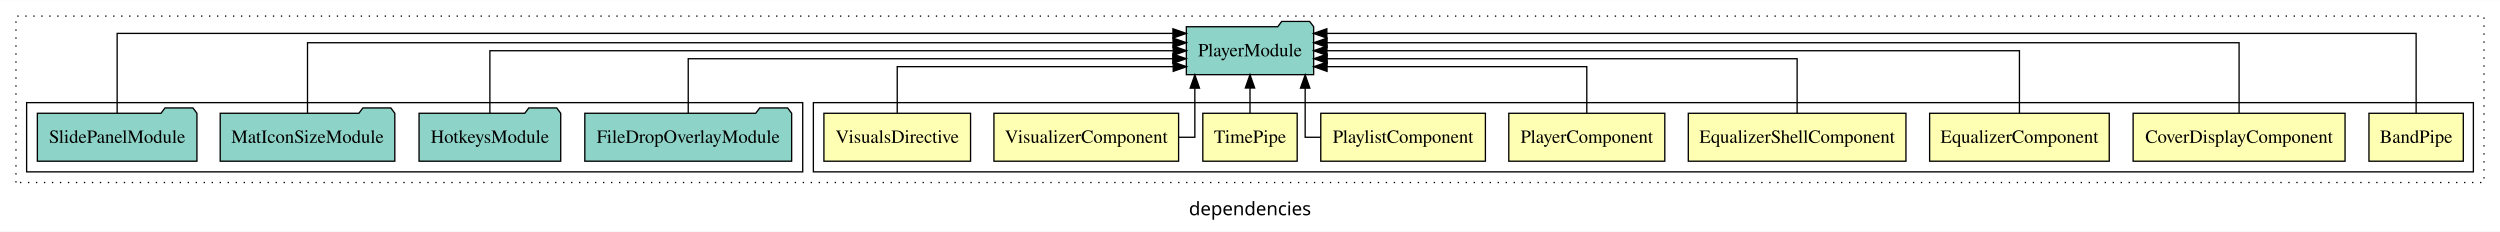
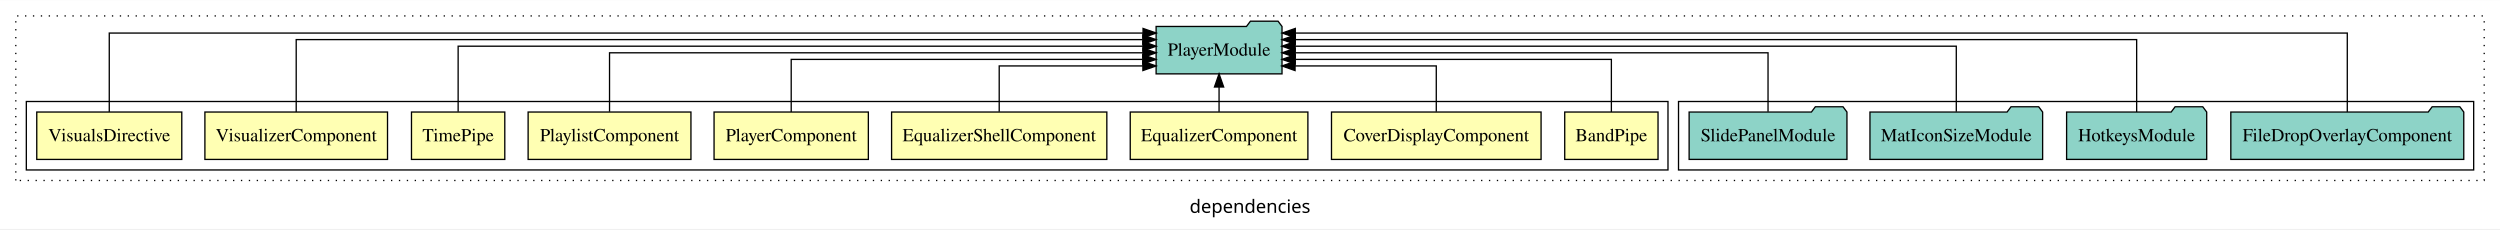
- <svg xmlns="http://www.w3.org/2000/svg" width="1878pt" height="174pt" viewBox="0.00 0.00 1878.00 173.80">
+ <svg xmlns="http://www.w3.org/2000/svg" width="1899pt" height="174pt" viewBox="0.00 0.00 1899.00 173.80">
  <g id="graph0" class="graph" transform="scale(1 1) rotate(0) translate(4 169.8)">
-     <polygon fill="white" stroke="transparent" points="-4,4 -4,-169.8 1874,-169.8 1874,4 -4,4" />
-     <text text-anchor="middle" x="935" y="-8.2" font-family="sans-serif" font-size="14.00">dependencies</text>
+     <polygon fill="white" stroke="transparent" points="-4,4 -4,-169.8 1895,-169.8 1895,4 -4,4" />
+     <text text-anchor="middle" x="945.5" y="-8.2" font-family="sans-serif" font-size="14.00">dependencies</text>
    <g id="clust1" class="cluster">
-       <polygon fill="none" stroke="black" stroke-dasharray="1,5" points="8,-32.8 8,-157.8 1862,-157.8 1862,-32.8 8,-32.8" />
+       <polygon fill="none" stroke="black" stroke-dasharray="1,5" points="8,-32.8 8,-157.8 1883,-157.8 1883,-32.8 8,-32.8" />
+     </g>
+     <g id="clust12" class="cluster">
+       <polygon fill="none" stroke="black" points="1271,-40.8 1271,-92.8 1875,-92.8 1875,-40.8 1271,-40.8" />
    </g>
    <g id="clust2" class="cluster">
-       <polygon fill="none" stroke="black" points="607,-40.8 607,-92.8 1854,-92.8 1854,-40.8 607,-40.8" />
-     </g>
-     <g id="clust12" class="cluster">
-       <polygon fill="none" stroke="black" points="16,-40.8 16,-92.8 599,-92.8 599,-40.8 16,-40.8" />
+       <polygon fill="none" stroke="black" points="16,-40.8 16,-92.8 1263,-92.8 1263,-40.8 16,-40.8" />
    </g>
    <g id="node1" class="node">
-       <polygon fill="#ffffb3" stroke="black" points="1846.44,-84.8 1775.56,-84.8 1775.56,-48.8 1846.44,-48.8 1846.44,-84.8" />
-       <text text-anchor="middle" x="1811" y="-62.6" font-family="Times,serif" font-size="14.00">BandPipe</text>
+       <polygon fill="#ffffb3" stroke="black" points="1255.44,-84.8 1184.56,-84.8 1184.56,-48.8 1255.44,-48.8 1255.44,-84.8" />
+       <text text-anchor="middle" x="1220" y="-62.6" font-family="Times,serif" font-size="14.00">BandPipe</text>
    </g>
    <g id="node10" class="node">
-       <polygon fill="#8dd3c7" stroke="black" points="982.82,-149.8 979.82,-153.8 958.82,-153.8 955.82,-149.8 887.18,-149.8 887.18,-113.8 982.82,-113.8 982.82,-149.8" />
-       <text text-anchor="middle" x="935" y="-127.6" font-family="Times,serif" font-size="14.00">PlayerModule</text>
+       <polygon fill="#8dd3c7" stroke="black" points="969.82,-149.8 966.82,-153.8 945.82,-153.8 942.82,-149.8 874.18,-149.8 874.18,-113.8 969.82,-113.8 969.82,-149.8" />
+       <text text-anchor="middle" x="922" y="-127.6" font-family="Times,serif" font-size="14.00">PlayerModule</text>
    </g>
    <g id="edge1" class="edge">
-       <path fill="none" stroke="black" d="M1811,-84.89C1811,-107.93 1811,-144.8 1811,-144.8 1811,-144.8 992.72,-144.8 992.72,-144.8" />
-       <polygon fill="black" stroke="black" points="992.72,-141.3 982.72,-144.8 992.72,-148.3 992.72,-141.3" />
+       <path fill="none" stroke="black" d="M1220,-84.83C1220,-101.86 1220,-124.8 1220,-124.8 1220,-124.8 979.88,-124.8 979.88,-124.8" />
+       <polygon fill="black" stroke="black" points="979.88,-121.3 969.88,-124.8 979.88,-128.3 979.88,-121.3" />
    </g>
    <g id="node2" class="node">
-       <polygon fill="#ffffb3" stroke="black" points="1757.6,-84.8 1598.4,-84.8 1598.4,-48.8 1757.6,-48.8 1757.6,-84.8" />
-       <text text-anchor="middle" x="1678" y="-62.6" font-family="Times,serif" font-size="14.00">CoverDisplayComponent</text>
+       <polygon fill="#ffffb3" stroke="black" points="1166.6,-84.8 1007.4,-84.8 1007.4,-48.8 1166.6,-48.8 1166.6,-84.8" />
+       <text text-anchor="middle" x="1087" y="-62.6" font-family="Times,serif" font-size="14.00">CoverDisplayComponent</text>
    </g>
    <g id="edge2" class="edge">
-       <path fill="none" stroke="black" d="M1678,-85.08C1678,-106.12 1678,-137.8 1678,-137.8 1678,-137.8 992.89,-137.8 992.89,-137.8" />
-       <polygon fill="black" stroke="black" points="992.89,-134.3 982.89,-137.8 992.89,-141.3 992.89,-134.3" />
+       <path fill="none" stroke="black" d="M1087,-85.04C1087,-100.37 1087,-119.8 1087,-119.8 1087,-119.8 979.72,-119.8 979.72,-119.8" />
+       <polygon fill="black" stroke="black" points="979.72,-116.3 969.72,-119.8 979.72,-123.3 979.72,-116.3" />
    </g>
    <g id="node3" class="node">
-       <polygon fill="#ffffb3" stroke="black" points="1580.47,-84.8 1445.53,-84.8 1445.53,-48.8 1580.47,-48.8 1580.47,-84.8" />
-       <text text-anchor="middle" x="1513" y="-62.6" font-family="Times,serif" font-size="14.00">EqualizerComponent</text>
+       <polygon fill="#ffffb3" stroke="black" points="989.47,-84.8 854.53,-84.8 854.53,-48.8 989.47,-48.8 989.47,-84.8" />
+       <text text-anchor="middle" x="922" y="-62.6" font-family="Times,serif" font-size="14.00">EqualizerComponent</text>
    </g>
    <g id="edge3" class="edge">
-       <path fill="none" stroke="black" d="M1513,-84.91C1513,-104.14 1513,-131.8 1513,-131.8 1513,-131.8 992.79,-131.8 992.79,-131.8" />
-       <polygon fill="black" stroke="black" points="992.79,-128.3 982.79,-131.8 992.79,-135.3 992.79,-128.3" />
+       <path fill="none" stroke="black" d="M922,-84.91C922,-84.91 922,-103.79 922,-103.79" />
+       <polygon fill="black" stroke="black" points="918.5,-103.79 922,-113.79 925.5,-103.79 918.5,-103.79" />
    </g>
    <g id="node4" class="node">
-       <polygon fill="#ffffb3" stroke="black" points="1427.75,-84.8 1264.25,-84.8 1264.25,-48.8 1427.75,-48.8 1427.75,-84.8" />
-       <text text-anchor="middle" x="1346" y="-62.6" font-family="Times,serif" font-size="14.00">EqualizerShellComponent</text>
+       <polygon fill="#ffffb3" stroke="black" points="836.75,-84.8 673.25,-84.8 673.25,-48.8 836.75,-48.8 836.75,-84.8" />
+       <text text-anchor="middle" x="755" y="-62.6" font-family="Times,serif" font-size="14.00">EqualizerShellComponent</text>
    </g>
    <g id="edge4" class="edge">
-       <path fill="none" stroke="black" d="M1346,-84.82C1346,-102.17 1346,-125.8 1346,-125.8 1346,-125.8 992.95,-125.8 992.95,-125.8" />
-       <polygon fill="black" stroke="black" points="992.95,-122.3 982.95,-125.8 992.95,-129.3 992.95,-122.3" />
+       <path fill="none" stroke="black" d="M755,-85.04C755,-100.37 755,-119.8 755,-119.8 755,-119.8 864.14,-119.8 864.14,-119.8" />
+       <polygon fill="black" stroke="black" points="864.14,-123.3 874.14,-119.8 864.14,-116.3 864.14,-123.3" />
    </g>
    <g id="node5" class="node">
-       <polygon fill="#ffffb3" stroke="black" points="1246.6,-84.8 1129.4,-84.8 1129.4,-48.8 1246.6,-48.8 1246.6,-84.8" />
-       <text text-anchor="middle" x="1188" y="-62.6" font-family="Times,serif" font-size="14.00">PlayerComponent</text>
+       <polygon fill="#ffffb3" stroke="black" points="655.6,-84.8 538.4,-84.8 538.4,-48.8 655.6,-48.8 655.6,-84.8" />
+       <text text-anchor="middle" x="597" y="-62.6" font-family="Times,serif" font-size="14.00">PlayerComponent</text>
    </g>
    <g id="edge5" class="edge">
-       <path fill="none" stroke="black" d="M1188,-85.04C1188,-100.37 1188,-119.8 1188,-119.8 1188,-119.8 992.88,-119.8 992.88,-119.8" />
-       <polygon fill="black" stroke="black" points="992.88,-116.3 982.88,-119.8 992.88,-123.3 992.88,-116.3" />
+       <path fill="none" stroke="black" d="M597,-84.83C597,-101.86 597,-124.8 597,-124.8 597,-124.8 864.05,-124.8 864.05,-124.8" />
+       <polygon fill="black" stroke="black" points="864.05,-128.3 874.05,-124.8 864.05,-121.3 864.05,-128.3" />
    </g>
    <g id="node6" class="node">
-       <polygon fill="#ffffb3" stroke="black" points="1111.84,-84.8 988.16,-84.8 988.16,-48.8 1111.84,-48.8 1111.84,-84.8" />
-       <text text-anchor="middle" x="1050" y="-62.6" font-family="Times,serif" font-size="14.00">PlaylistComponent</text>
+       <polygon fill="#ffffb3" stroke="black" points="520.84,-84.8 397.16,-84.8 397.16,-48.8 520.84,-48.8 520.84,-84.8" />
+       <text text-anchor="middle" x="459" y="-62.6" font-family="Times,serif" font-size="14.00">PlaylistComponent</text>
    </g>
    <g id="edge6" class="edge">
-       <path fill="none" stroke="black" d="M988.26,-66.8C981.18,-66.8 976.44,-66.8 976.44,-66.8 976.44,-66.8 976.44,-103.69 976.44,-103.69" />
-       <polygon fill="black" stroke="black" points="972.94,-103.69 976.44,-113.69 979.94,-103.69 972.94,-103.69" />
+       <path fill="none" stroke="black" d="M459,-85.02C459,-103.63 459,-129.8 459,-129.8 459,-129.8 864.19,-129.8 864.19,-129.8" />
+       <polygon fill="black" stroke="black" points="864.19,-133.3 874.19,-129.8 864.19,-126.3 864.19,-133.3" />
    </g>
    <g id="node7" class="node">
-       <polygon fill="#ffffb3" stroke="black" points="970.44,-84.8 899.56,-84.8 899.56,-48.8 970.44,-48.8 970.44,-84.8" />
-       <text text-anchor="middle" x="935" y="-62.6" font-family="Times,serif" font-size="14.00">TimePipe</text>
+       <polygon fill="#ffffb3" stroke="black" points="379.44,-84.8 308.56,-84.8 308.56,-48.8 379.44,-48.8 379.44,-84.8" />
+       <text text-anchor="middle" x="344" y="-62.6" font-family="Times,serif" font-size="14.00">TimePipe</text>
    </g>
    <g id="edge7" class="edge">
-       <path fill="none" stroke="black" d="M935,-84.91C935,-84.91 935,-103.79 935,-103.79" />
-       <polygon fill="black" stroke="black" points="931.5,-103.79 935,-113.79 938.5,-103.79 931.5,-103.79" />
+       <path fill="none" stroke="black" d="M344,-85.02C344,-105.17 344,-134.8 344,-134.8 344,-134.8 864.21,-134.8 864.21,-134.8" />
+       <polygon fill="black" stroke="black" points="864.21,-138.3 874.21,-134.8 864.21,-131.3 864.21,-138.3" />
    </g>
    <g id="node8" class="node">
-       <polygon fill="#ffffb3" stroke="black" points="881.36,-84.8 742.64,-84.8 742.64,-48.8 881.36,-48.8 881.36,-84.8" />
-       <text text-anchor="middle" x="812" y="-62.6" font-family="Times,serif" font-size="14.00">VisualizerComponent</text>
+       <polygon fill="#ffffb3" stroke="black" points="290.36,-84.8 151.64,-84.8 151.64,-48.8 290.36,-48.8 290.36,-84.8" />
+       <text text-anchor="middle" x="221" y="-62.6" font-family="Times,serif" font-size="14.00">VisualizerComponent</text>
    </g>
    <g id="edge8" class="edge">
-       <path fill="none" stroke="black" d="M881.53,-66.8C888.78,-66.8 893.56,-66.8 893.56,-66.8 893.56,-66.8 893.56,-103.69 893.56,-103.69" />
-       <polygon fill="black" stroke="black" points="890.06,-103.69 893.56,-113.69 897.06,-103.69 890.06,-103.69" />
+       <path fill="none" stroke="black" d="M221,-84.84C221,-106.46 221,-139.8 221,-139.8 221,-139.8 864.09,-139.8 864.09,-139.8" />
+       <polygon fill="black" stroke="black" points="864.09,-143.3 874.09,-139.8 864.09,-136.3 864.09,-143.3" />
    </g>
    <g id="node9" class="node">
-       <polygon fill="#ffffb3" stroke="black" points="725.08,-84.8 614.92,-84.8 614.92,-48.8 725.08,-48.8 725.08,-84.8" />
-       <text text-anchor="middle" x="670" y="-62.6" font-family="Times,serif" font-size="14.00">VisualsDirective</text>
+       <polygon fill="#ffffb3" stroke="black" points="134.08,-84.8 23.92,-84.8 23.92,-48.8 134.08,-48.8 134.08,-84.8" />
+       <text text-anchor="middle" x="79" y="-62.6" font-family="Times,serif" font-size="14.00">VisualsDirective</text>
    </g>
    <g id="edge9" class="edge">
-       <path fill="none" stroke="black" d="M670,-85.04C670,-100.37 670,-119.8 670,-119.8 670,-119.8 877.32,-119.8 877.32,-119.8" />
-       <polygon fill="black" stroke="black" points="877.32,-123.3 887.32,-119.8 877.32,-116.3 877.32,-123.3" />
+       <path fill="none" stroke="black" d="M79,-84.89C79,-107.93 79,-144.8 79,-144.8 79,-144.8 864.26,-144.8 864.26,-144.8" />
+       <polygon fill="black" stroke="black" points="864.26,-148.3 874.26,-144.8 864.26,-141.3 864.26,-148.3" />
    </g>
    <g id="node11" class="node">
-       <polygon fill="#8dd3c7" stroke="black" points="590.69,-84.8 587.69,-88.8 566.69,-88.8 563.69,-84.8 435.31,-84.8 435.31,-48.8 590.69,-48.8 590.69,-84.8" />
-       <text text-anchor="middle" x="513" y="-62.6" font-family="Times,serif" font-size="14.00">FileDropOverlayModule</text>
+       <polygon fill="#8dd3c7" stroke="black" points="1867.47,-84.8 1864.47,-88.8 1843.47,-88.8 1840.47,-84.8 1690.53,-84.8 1690.53,-48.8 1867.47,-48.8 1867.47,-84.8" />
+       <text text-anchor="middle" x="1779" y="-62.6" font-family="Times,serif" font-size="14.00">FileDropOverlayComponent</text>
    </g>
    <g id="edge10" class="edge">
-       <path fill="none" stroke="black" d="M513,-84.82C513,-102.17 513,-125.8 513,-125.8 513,-125.8 877,-125.8 877,-125.8" />
-       <polygon fill="black" stroke="black" points="877,-129.3 887,-125.8 877,-122.3 877,-129.3" />
+       <path fill="none" stroke="black" d="M1779,-84.89C1779,-107.93 1779,-144.8 1779,-144.8 1779,-144.8 979.91,-144.8 979.91,-144.8" />
+       <polygon fill="black" stroke="black" points="979.91,-141.3 969.91,-144.8 979.91,-148.3 979.91,-141.3" />
    </g>
    <g id="node12" class="node">
-       <polygon fill="#8dd3c7" stroke="black" points="417.21,-84.8 414.21,-88.8 393.21,-88.8 390.21,-84.8 310.79,-84.8 310.79,-48.8 417.21,-48.8 417.21,-84.8" />
-       <text text-anchor="middle" x="364" y="-62.6" font-family="Times,serif" font-size="14.00">HotkeysModule</text>
+       <polygon fill="#8dd3c7" stroke="black" points="1672.21,-84.8 1669.21,-88.8 1648.21,-88.8 1645.21,-84.8 1565.79,-84.8 1565.79,-48.8 1672.21,-48.8 1672.21,-84.8" />
+       <text text-anchor="middle" x="1619" y="-62.6" font-family="Times,serif" font-size="14.00">HotkeysModule</text>
    </g>
    <g id="edge11" class="edge">
-       <path fill="none" stroke="black" d="M364,-84.91C364,-104.14 364,-131.8 364,-131.8 364,-131.8 877.3,-131.8 877.3,-131.8" />
-       <polygon fill="black" stroke="black" points="877.3,-135.3 887.3,-131.8 877.3,-128.3 877.3,-135.3" />
+       <path fill="none" stroke="black" d="M1619,-84.84C1619,-106.46 1619,-139.8 1619,-139.8 1619,-139.8 979.91,-139.8 979.91,-139.8" />
+       <polygon fill="black" stroke="black" points="979.91,-136.3 969.91,-139.8 979.91,-143.3 979.91,-136.3" />
    </g>
    <g id="node13" class="node">
-       <polygon fill="#8dd3c7" stroke="black" points="292.58,-84.8 289.58,-88.8 268.58,-88.8 265.58,-84.8 161.42,-84.8 161.42,-48.8 292.58,-48.8 292.58,-84.8" />
-       <text text-anchor="middle" x="227" y="-62.6" font-family="Times,serif" font-size="14.00">MatIconSizeModule</text>
+       <polygon fill="#8dd3c7" stroke="black" points="1547.58,-84.8 1544.58,-88.8 1523.58,-88.8 1520.58,-84.8 1416.42,-84.8 1416.42,-48.8 1547.58,-48.8 1547.58,-84.8" />
+       <text text-anchor="middle" x="1482" y="-62.6" font-family="Times,serif" font-size="14.00">MatIconSizeModule</text>
    </g>
    <g id="edge12" class="edge">
-       <path fill="none" stroke="black" d="M227,-85.08C227,-106.12 227,-137.8 227,-137.8 227,-137.8 877.17,-137.8 877.17,-137.8" />
-       <polygon fill="black" stroke="black" points="877.17,-141.3 887.17,-137.8 877.17,-134.3 877.17,-141.3" />
+       <path fill="none" stroke="black" d="M1482,-85.02C1482,-105.17 1482,-134.8 1482,-134.8 1482,-134.8 979.75,-134.8 979.75,-134.8" />
+       <polygon fill="black" stroke="black" points="979.75,-131.3 969.75,-134.8 979.75,-138.3 979.75,-131.3" />
    </g>
    <g id="node14" class="node">
-       <polygon fill="#8dd3c7" stroke="black" points="143.94,-84.8 140.94,-88.8 119.94,-88.8 116.94,-84.8 24.06,-84.8 24.06,-48.8 143.94,-48.8 143.94,-84.8" />
-       <text text-anchor="middle" x="84" y="-62.6" font-family="Times,serif" font-size="14.00">SlidePanelModule</text>
+       <polygon fill="#8dd3c7" stroke="black" points="1398.94,-84.8 1395.94,-88.8 1374.94,-88.8 1371.94,-84.8 1279.06,-84.8 1279.06,-48.8 1398.94,-48.8 1398.94,-84.8" />
+       <text text-anchor="middle" x="1339" y="-62.6" font-family="Times,serif" font-size="14.00">SlidePanelModule</text>
    </g>
    <g id="edge13" class="edge">
-       <path fill="none" stroke="black" d="M84,-84.89C84,-107.93 84,-144.8 84,-144.8 84,-144.8 877.12,-144.8 877.12,-144.8" />
-       <polygon fill="black" stroke="black" points="877.12,-148.3 887.12,-144.8 877.12,-141.3 877.12,-148.3" />
+       <path fill="none" stroke="black" d="M1339,-85.02C1339,-103.63 1339,-129.8 1339,-129.8 1339,-129.8 979.84,-129.8 979.84,-129.8" />
+       <polygon fill="black" stroke="black" points="979.84,-126.3 969.84,-129.8 979.84,-133.3 979.84,-126.3" />
    </g>
  </g>
</svg>
